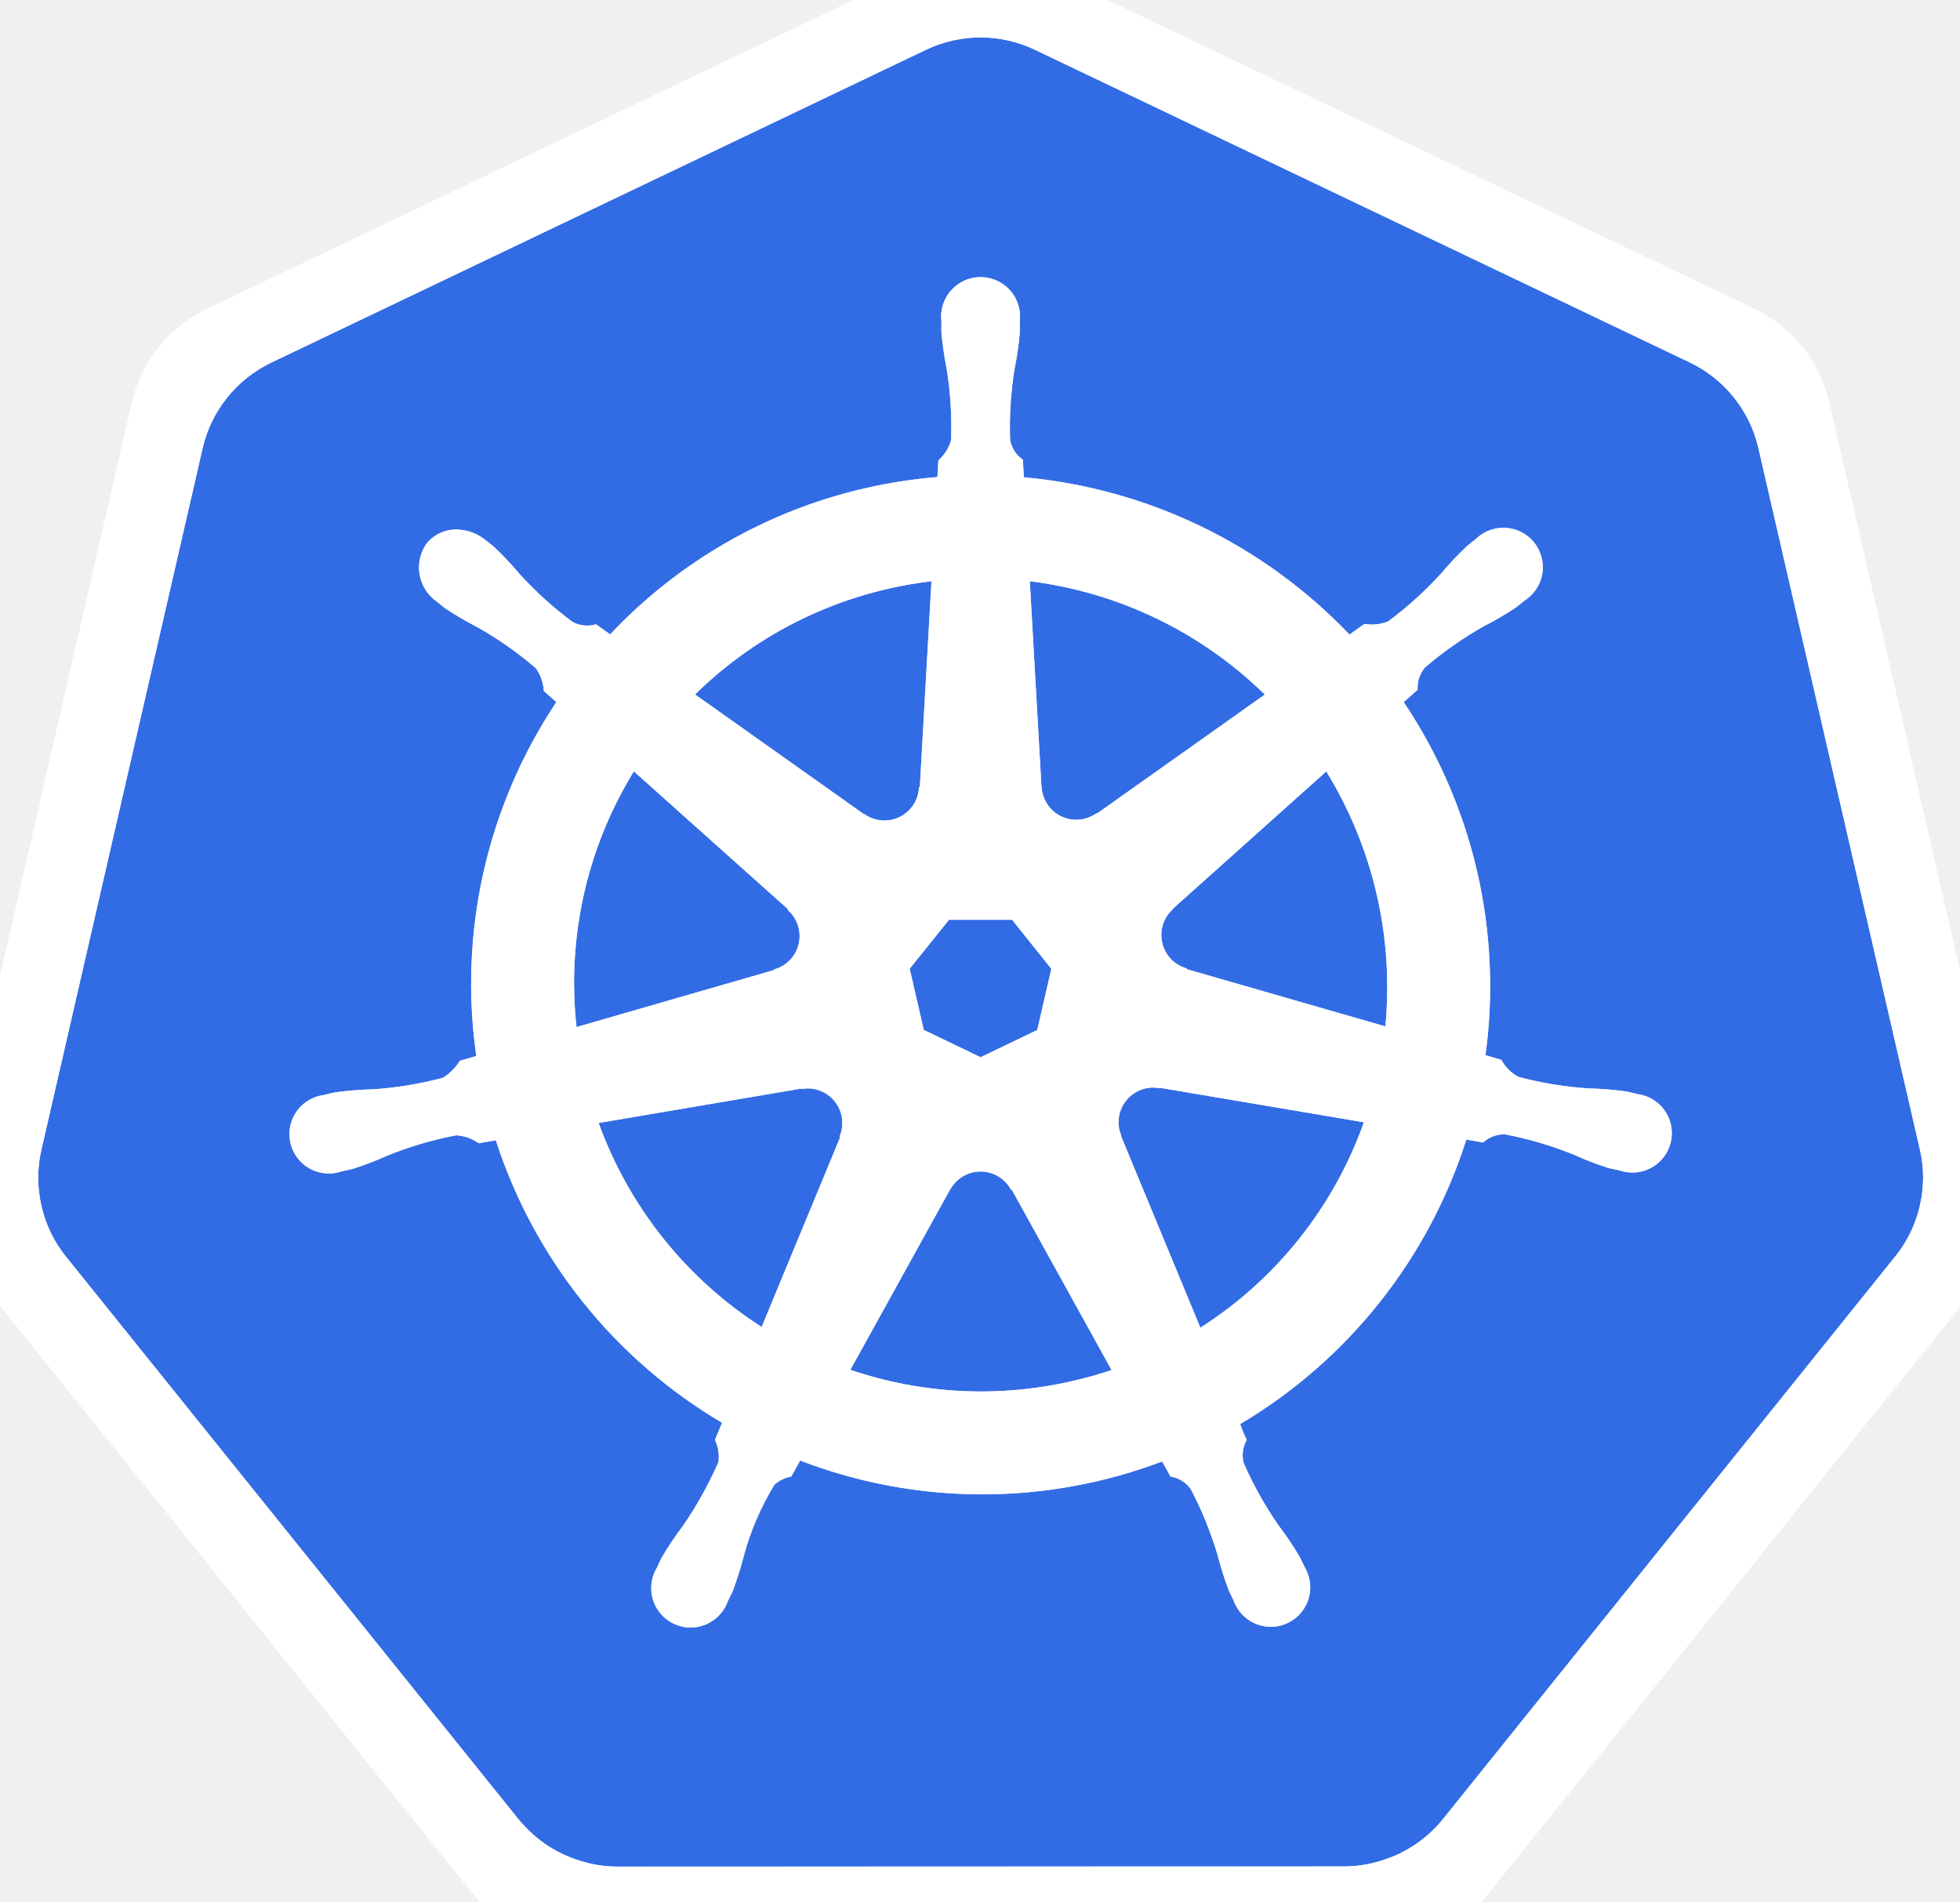
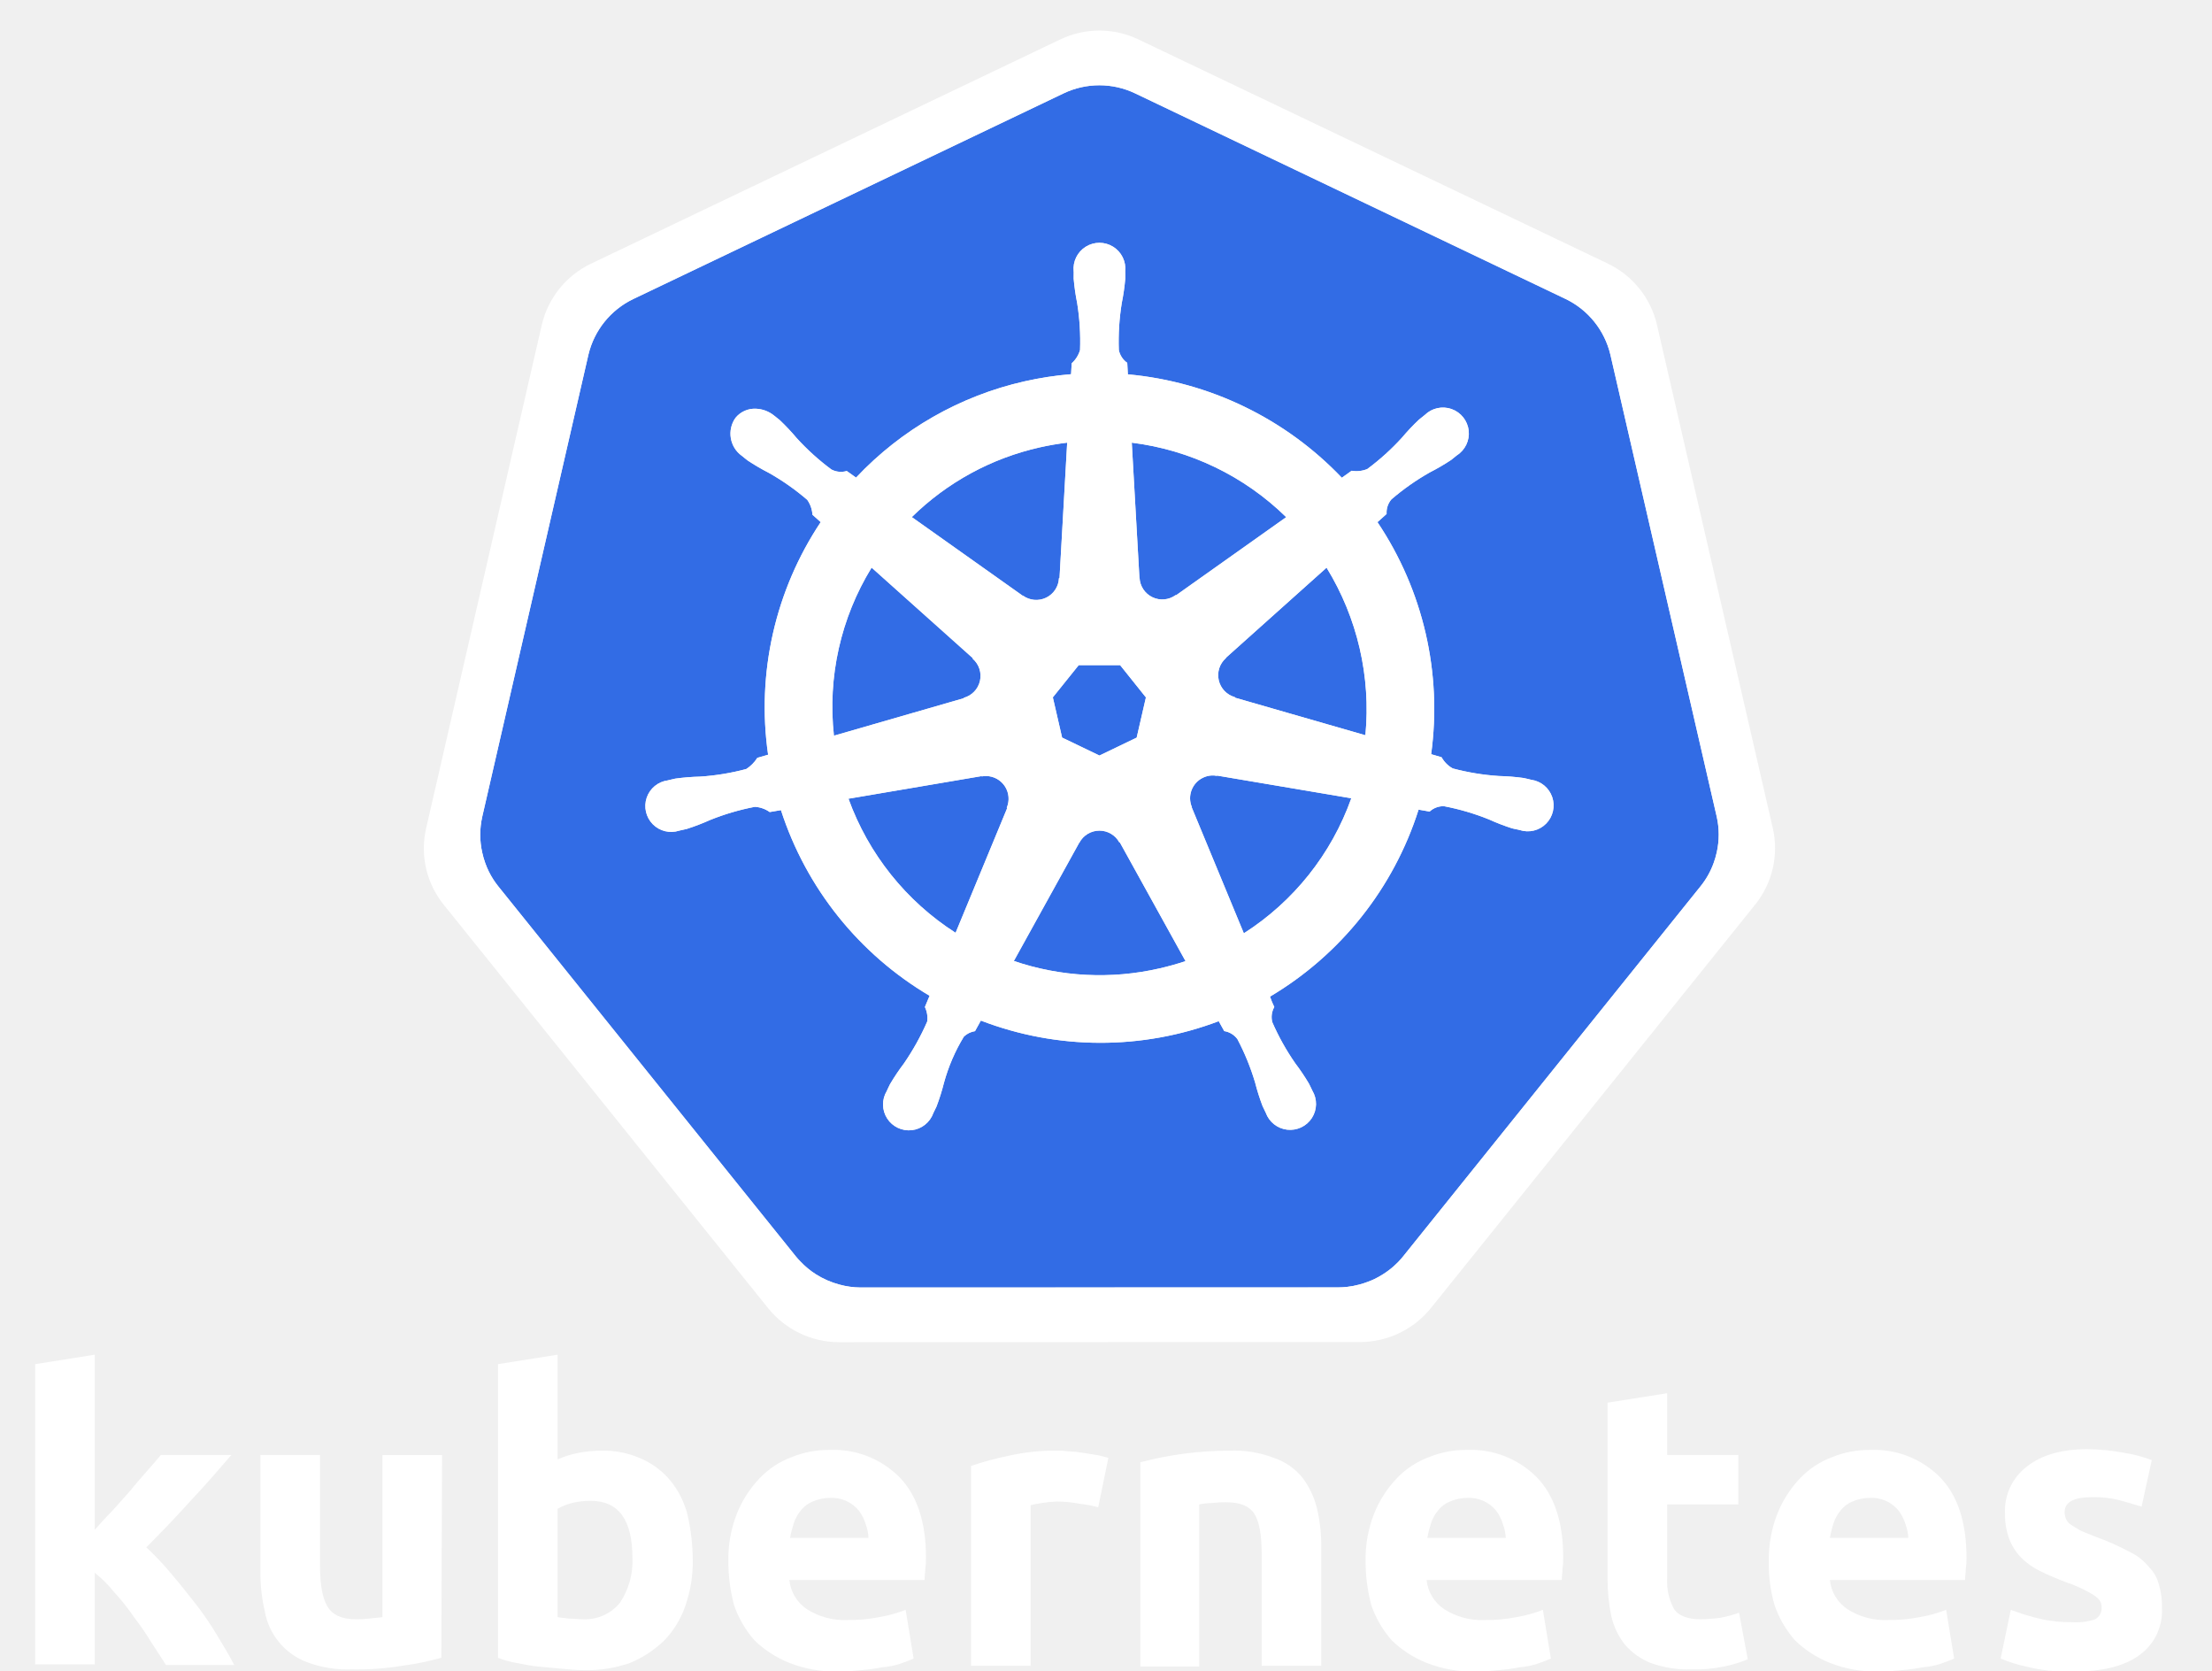
- <svg xmlns="http://www.w3.org/2000/svg" role="img" viewBox="75.94 2.95 210.86 204.61">
+ <svg xmlns="http://www.w3.org/2000/svg" role="img" viewBox="0.03 0.03 362.18 273.43">
  <defs>
-     <style>.cls-1{fill:#fff}.cls-2{fill:#326ce5}</style>
+     <style>.cls-1{fill:#fff;}.cls-2{fill:#326ce5;}</style>
  </defs>
  <g id="its-pronounced">
    <g id="kyoob-cuttle">
-       <path id="kkkkkkk" d="M16.811 243.557c.952-1.07 1.904-2.141 2.974-3.212q1.493-1.66 2.975-3.33c.951-1.191 1.903-2.262 2.737-3.214s1.665-1.903 2.26-2.617h11.54c-2.26 2.617-4.522 5.235-6.781 7.614q-3.213 3.57-7.138 7.495a48.054 48.054 0 0 1 4.045 4.284c1.427 1.665 2.736 3.33 4.045 4.995a50.81 50.81 0 0 1 3.568 5.236c1.07 1.784 2.024 3.33 2.737 4.759H28.59c-.715-1.19-1.547-2.38-2.38-3.69a43.318 43.318 0 0 0-2.856-4.162 34.21 34.21 0 0 0-3.211-4.045 20.442 20.442 0 0 0-3.213-3.213v14.99H7.175v-49.134l9.755-1.547v28.79" class="cls-1" />
-       <path id="uuuuuuu" d="M73.679 264.377a46.297 46.297 0 0 1-6.424 1.309 45.987 45.987 0 0 1-8.21.594 19.17 19.17 0 0 1-7.375-1.19 10.928 10.928 0 0 1-6.9-8.327 27.977 27.977 0 0 1-.715-6.425v-19.154h9.757v17.965c0 3.093.357 5.354 1.19 6.782s2.378 2.14 4.639 2.14a15.17 15.17 0 0 0 2.26-.118c.833-.12 1.429-.12 2.142-.238v-26.53h9.755l-.119 33.192" class="cls-1" />
-       <path id="bbbbbbb" d="M104.97 248.078c0-6.305-2.262-9.398-6.902-9.398a12.705 12.705 0 0 0-2.974.356 8.99 8.99 0 0 0-2.379.952v17.727c.475.119 1.07.119 1.784.238.714 0 1.546.12 2.38.12a7.366 7.366 0 0 0 6.068-2.738 12.2 12.2 0 0 0 2.022-7.257m9.874.238a21.543 21.543 0 0 1-1.19 7.496 15.313 15.313 0 0 1-3.45 5.71 18.297 18.297 0 0 1-5.591 3.688 21.774 21.774 0 0 1-7.615 1.19c-1.189 0-2.379-.12-3.688-.238s-2.497-.238-3.806-.358c-1.19-.118-2.38-.356-3.57-.595a15.037 15.037 0 0 1-2.974-.832V216.31l9.756-1.546v17.132a16.617 16.617 0 0 1 3.45-1.07 19.69 19.69 0 0 1 3.807-.357 15.074 15.074 0 0 1 6.424 1.308 12.884 12.884 0 0 1 4.76 3.57 14.348 14.348 0 0 1 2.855 5.71 33.785 33.785 0 0 1 .832 7.257" class="cls-1" />
-       <path id="eeeeeee0" d="M120.674 248.673a20.303 20.303 0 0 1 1.427-7.97 18.206 18.206 0 0 1 3.689-5.712 13.866 13.866 0 0 1 5.233-3.45 15.9 15.9 0 0 1 6.187-1.19 15.227 15.227 0 0 1 11.54 4.52c2.855 2.975 4.282 7.379 4.282 13.088a10.887 10.887 0 0 1-.118 1.904c0 .595-.119 1.189-.119 1.784h-22.13a6.522 6.522 0 0 0 2.856 4.759 11.32 11.32 0 0 0 6.662 1.784 25.213 25.213 0 0 0 5.235-.475 21.341 21.341 0 0 0 4.283-1.19l1.308 7.97c-.476.239-1.19.477-2.14.833a11.994 11.994 0 0 1-2.976.596 26.855 26.855 0 0 1-3.45.475c-1.19.12-2.497.238-3.688.238a20.92 20.92 0 0 1-8.09-1.427 17.517 17.517 0 0 1-5.71-3.688 17.172 17.172 0 0 1-3.33-5.71 27.944 27.944 0 0 1-.954-7.14m22.962-3.806a7.692 7.692 0 0 0-.476-2.38 7.232 7.232 0 0 0-1.07-2.141 5.684 5.684 0 0 0-4.76-2.142 7.188 7.188 0 0 0-2.855.595 4.732 4.732 0 0 0-1.903 1.428 6.24 6.24 0 0 0-1.19 2.142 17.397 17.397 0 0 0-.595 2.38h12.85" class="cls-1" />
-       <path id="rrrrrrr" d="M181.23 239.75a17.876 17.876 0 0 0-3.094-.595 19.69 19.69 0 0 0-3.807-.357 20.974 20.974 0 0 0-2.26.238 18.687 18.687 0 0 0-1.904.357v26.293h-9.756v-32.717a50.606 50.606 0 0 1 6.186-1.666 33.468 33.468 0 0 1 7.971-.832 11.58 11.58 0 0 1 1.904.118 16.256 16.256 0 0 1 2.26.238c.715.12 1.428.238 2.261.357.713.12 1.428.358 1.903.476l-1.665 8.09" class="cls-1" />
-       <path id="nnnnnnn" d="M188.13 232.374a57.524 57.524 0 0 1 14.633-1.903 18.147 18.147 0 0 1 7.257 1.189 10.191 10.191 0 0 1 4.64 3.212 13.897 13.897 0 0 1 2.38 4.997 26.54 26.54 0 0 1 .713 6.424v19.393h-9.756v-18.201c0-3.094-.356-5.354-1.19-6.663s-2.379-1.904-4.64-1.904a15.17 15.17 0 0 0-2.26.12 11.787 11.787 0 0 0-2.14.237v26.53h-9.638v-33.43" class="cls-1" />
-       <path id="eeeeeee1" d="M225.01 248.673a20.301 20.301 0 0 1 1.427-7.97 18.206 18.206 0 0 1 3.69-5.712 13.866 13.866 0 0 1 5.234-3.45 15.9 15.9 0 0 1 6.187-1.19 15.227 15.227 0 0 1 11.54 4.52c2.854 2.975 4.282 7.379 4.282 13.088a10.885 10.885 0 0 1-.119 1.904c0 .595-.12 1.189-.12 1.784h-22.127a6.522 6.522 0 0 0 2.856 4.759 11.32 11.32 0 0 0 6.66 1.784 25.213 25.213 0 0 0 5.237-.475 21.34 21.34 0 0 0 4.282-1.19l1.309 7.97c-.476.239-1.19.477-2.142.833a11.992 11.992 0 0 1-2.974.596 26.86 26.86 0 0 1-3.45.475c-1.19.12-2.499.238-3.688.238a20.92 20.92 0 0 1-8.09-1.427 17.516 17.516 0 0 1-5.71-3.688 17.172 17.172 0 0 1-3.332-5.71 27.938 27.938 0 0 1-.952-7.14m22.961-3.806a7.693 7.693 0 0 0-.475-2.38 7.233 7.233 0 0 0-1.071-2.141 5.684 5.684 0 0 0-4.76-2.142 7.188 7.188 0 0 0-2.855.595 4.732 4.732 0 0 0-1.903 1.428 6.24 6.24 0 0 0-1.19 2.142 17.388 17.388 0 0 0-.594 2.38h12.848" class="cls-1" />
-       <path id="ttttttt" d="M264.627 222.618l9.756-1.546v10.112h11.66v8.09h-11.66v12.135a9.566 9.566 0 0 0 1.07 4.878c.715 1.19 2.261 1.785 4.403 1.785a29.17 29.17 0 0 0 3.212-.238 19.344 19.344 0 0 0 3.093-.833l1.427 7.614a18.948 18.948 0 0 1-3.926 1.19 22.872 22.872 0 0 1-5.354.475 18.18 18.18 0 0 1-6.66-1.07 11.01 11.01 0 0 1-4.165-2.975 11.804 11.804 0 0 1-2.261-4.758 30.834 30.834 0 0 1-.594-6.068v-28.791" class="cls-1" />
-       <path id="eeeeeee2" d="M291.039 248.673a20.3 20.3 0 0 1 1.428-7.97 18.206 18.206 0 0 1 3.688-5.712 13.866 13.866 0 0 1 5.234-3.45 15.9 15.9 0 0 1 6.187-1.19 15.227 15.227 0 0 1 11.54 4.52c2.856 2.975 4.283 7.379 4.283 13.088a10.886 10.886 0 0 1-.12 1.904c0 .595-.119 1.189-.119 1.784h-22.128a6.522 6.522 0 0 0 2.856 4.759 11.32 11.32 0 0 0 6.661 1.784 25.214 25.214 0 0 0 5.236-.475 21.34 21.34 0 0 0 4.282-1.19l1.31 7.97c-.476.239-1.19.477-2.143.833a11.992 11.992 0 0 1-2.974.596 26.855 26.855 0 0 1-3.45.475c-1.19.12-2.497.238-3.688.238a20.92 20.92 0 0 1-8.09-1.427 17.516 17.516 0 0 1-5.71-3.688 17.172 17.172 0 0 1-3.33-5.71 23.525 23.525 0 0 1-.953-7.14m22.843-3.806a7.692 7.692 0 0 0-.477-2.38 7.232 7.232 0 0 0-1.07-2.141 5.684 5.684 0 0 0-4.759-2.142 7.188 7.188 0 0 0-2.856.595 4.732 4.732 0 0 0-1.904 1.428 6.24 6.24 0 0 0-1.188 2.142 17.393 17.393 0 0 0-.596 2.38h12.85" class="cls-1" />
-       <path id="sssssss" d="M340.65 258.547a9.776 9.776 0 0 0 3.807-.475 2.084 2.084 0 0 0 1.07-2.023c0-.833-.475-1.427-1.427-2.022a22.567 22.567 0 0 0-4.403-2.023c-1.546-.595-2.974-1.19-4.162-1.785a11.893 11.893 0 0 1-3.095-2.141 9.304 9.304 0 0 1-2.022-3.094 11.526 11.526 0 0 1-.714-4.282 9.052 9.052 0 0 1 3.569-7.614c2.38-1.904 5.711-2.856 9.875-2.856a33.841 33.841 0 0 1 6.068.595 21.996 21.996 0 0 1 4.52 1.19l-1.665 7.615c-1.19-.358-2.38-.715-3.69-1.071a16.645 16.645 0 0 0-4.4-.477c-3.094 0-4.522.833-4.522 2.498a3.474 3.474 0 0 0 .238 1.072 1.998 1.998 0 0 0 .833.952c.357.238.952.594 1.547.95.714.358 1.546.596 2.617 1.072a39.243 39.243 0 0 1 5.354 2.379 8.882 8.882 0 0 1 3.213 2.499 6.214 6.214 0 0 1 1.665 2.974 12.346 12.346 0 0 1 .476 3.807 8.868 8.868 0 0 1-3.808 7.734c-2.498 1.784-6.067 2.616-10.826 2.616a27.502 27.502 0 0 1-7.613-.832 21.718 21.718 0 0 1-4.164-1.31l1.665-7.97a36.361 36.361 0 0 0 5.116 1.546 21.894 21.894 0 0 0 4.877.476" class="cls-1" />
+       <path id="kkkkkkk" class="cls-1" d="M15.423,250.567c.952-1.07,1.904-2.141,2.974-3.212q1.493-1.66,2.975-3.33c.951-1.191,1.903-2.262,2.737-3.214s1.665-1.903,2.26-2.617h11.54c-2.26,2.617-4.522,5.235-6.781,7.614q-3.213,3.57-7.138,7.495a48.054,48.054,0,0,1,4.045,4.284c1.427,1.665,2.736,3.33,4.045,4.995a50.811,50.811,0,0,1,3.568,5.236c1.07,1.784,2.024,3.33,2.737,4.759H27.202c-.715-1.19-1.547-2.38-2.38-3.69a43.317,43.317,0,0,0-2.856-4.162,34.21,34.21,0,0,0-3.211-4.045,20.442,20.442,0,0,0-3.213-3.213v14.99H5.787v-49.134l9.755-1.547v28.79" />
+       <path id="uuuuuuu" class="cls-1" d="M72.291,271.387a46.294,46.294,0,0,1-6.424,1.309,45.986,45.986,0,0,1-8.21.594,19.17,19.17,0,0,1-7.375-1.19,10.928,10.928,0,0,1-6.9-8.327,27.976,27.976,0,0,1-.715-6.425v-19.154h9.757v17.965c0,3.093.357,5.354,1.19,6.782s2.378,2.14,4.639,2.14a15.169,15.169,0,0,0,2.26-.118c.833-.12,1.429-.12,2.142-.238v-26.53H72.41l-.119,33.192" />
+       <path id="bbbbbbb" class="cls-1" d="M103.582,255.088c0-6.305-2.262-9.398-6.902-9.398a12.705,12.705,0,0,0-2.974.356,8.99,8.99,0,0,0-2.379.952v17.727c.475.119,1.07.119,1.784.238.714,0,1.546.12,2.38.12a7.366,7.366,0,0,0,6.068-2.738,12.2,12.2,0,0,0,2.022-7.257m9.874.238a21.543,21.543,0,0,1-1.19,7.496,15.313,15.313,0,0,1-3.45,5.71,18.297,18.297,0,0,1-5.591,3.688,21.773,21.773,0,0,1-7.615,1.19c-1.189,0-2.379-.12-3.688-.238s-2.497-.238-3.806-.358c-1.19-.118-2.38-.356-3.57-.595a15.036,15.036,0,0,1-2.974-.832v-48.067l9.756-1.546v17.132a16.616,16.616,0,0,1,3.45-1.07,19.69,19.69,0,0,1,3.807-.357,15.074,15.074,0,0,1,6.424,1.308,12.884,12.884,0,0,1,4.76,3.57,14.348,14.348,0,0,1,2.855,5.71,33.785,33.785,0,0,1,.832,7.257" />
+       <path id="eeeeeee0" class="cls-1" d="M119.286,255.683a20.303,20.303,0,0,1,1.427-7.97,18.206,18.206,0,0,1,3.689-5.712,13.866,13.866,0,0,1,5.233-3.45,15.9,15.9,0,0,1,6.187-1.19,15.227,15.227,0,0,1,11.54,4.52c2.855,2.975,4.282,7.379,4.282,13.088a10.887,10.887,0,0,1-.118,1.904c0,.595-.119,1.189-.119,1.784h-22.13a6.522,6.522,0,0,0,2.856,4.759,11.32,11.32,0,0,0,6.662,1.784,25.212,25.212,0,0,0,5.235-.475,21.341,21.341,0,0,0,4.283-1.19l1.308,7.97c-.476.239-1.19.477-2.14.833a11.994,11.994,0,0,1-2.976.596,26.855,26.855,0,0,1-3.45.475c-1.19.12-2.497.238-3.688.238a20.919,20.919,0,0,1-8.09-1.427,17.517,17.517,0,0,1-5.71-3.688,17.172,17.172,0,0,1-3.33-5.71,27.944,27.944,0,0,1-.954-7.14m22.962-3.806a7.692,7.692,0,0,0-.476-2.38,7.232,7.232,0,0,0-1.07-2.141,5.684,5.684,0,0,0-4.76-2.142,7.188,7.188,0,0,0-2.855.595,4.732,4.732,0,0,0-1.903,1.428,6.24,6.24,0,0,0-1.19,2.142,17.399,17.399,0,0,0-.595,2.38h12.85" />
+       <path id="rrrrrrr" class="cls-1" d="M179.842,246.76a17.876,17.876,0,0,0-3.094-.595,19.691,19.691,0,0,0-3.807-.357,20.975,20.975,0,0,0-2.26.238,18.683,18.683,0,0,0-1.904.357v26.293h-9.756v-32.717a50.604,50.604,0,0,1,6.186-1.666,33.468,33.468,0,0,1,7.971-.832,11.58,11.58,0,0,1,1.904.118,16.256,16.256,0,0,1,2.26.238c.715.12,1.428.238,2.261.357.713.12,1.428.358,1.903.476l-1.665,8.09" />
+       <path id="nnnnnnn" class="cls-1" d="M186.742,239.384a57.524,57.524,0,0,1,14.633-1.903,18.147,18.147,0,0,1,7.257,1.189,10.191,10.191,0,0,1,4.64,3.212,13.897,13.897,0,0,1,2.38,4.997,26.539,26.539,0,0,1,.713,6.424v19.393h-9.756v-18.201c0-3.094-.356-5.354-1.19-6.663s-2.379-1.904-4.64-1.904a15.169,15.169,0,0,0-2.26.12,11.787,11.787,0,0,0-2.14.237v26.53h-9.638v-33.43" />
+       <path id="eeeeeee1" class="cls-1" d="M223.622,255.683a20.301,20.301,0,0,1,1.427-7.97,18.206,18.206,0,0,1,3.69-5.712,13.866,13.866,0,0,1,5.234-3.45,15.9,15.9,0,0,1,6.187-1.19,15.227,15.227,0,0,1,11.54,4.52c2.854,2.975,4.282,7.379,4.282,13.088a10.885,10.885,0,0,1-.119,1.904c0,.595-.12,1.189-.12,1.784H233.616a6.522,6.522,0,0,0,2.856,4.759,11.32,11.32,0,0,0,6.66,1.784,25.213,25.213,0,0,0,5.237-.475,21.34,21.34,0,0,0,4.282-1.19l1.309,7.97c-.476.239-1.19.477-2.142.833a11.992,11.992,0,0,1-2.974.596,26.86,26.86,0,0,1-3.45.475c-1.19.12-2.499.238-3.688.238a20.919,20.919,0,0,1-8.09-1.427,17.516,17.516,0,0,1-5.71-3.688,17.172,17.172,0,0,1-3.332-5.71,27.938,27.938,0,0,1-.952-7.14m22.961-3.806a7.693,7.693,0,0,0-.475-2.38,7.233,7.233,0,0,0-1.071-2.141,5.684,5.684,0,0,0-4.76-2.142,7.188,7.188,0,0,0-2.855.595,4.732,4.732,0,0,0-1.903,1.428,6.24,6.24,0,0,0-1.19,2.142,17.388,17.388,0,0,0-.594,2.38h12.848" />
+       <path id="ttttttt" class="cls-1" d="M263.239,229.628l9.756-1.546v10.112h11.66v8.09h-11.66v12.135a9.566,9.566,0,0,0,1.07,4.878c.715,1.19,2.261,1.785,4.403,1.785a29.167,29.167,0,0,0,3.212-.238,19.344,19.344,0,0,0,3.093-.833l1.427,7.614a18.947,18.947,0,0,1-3.926,1.19,22.872,22.872,0,0,1-5.354.475,18.18,18.18,0,0,1-6.66-1.07,11.01,11.01,0,0,1-4.165-2.975,11.804,11.804,0,0,1-2.261-4.758,30.834,30.834,0,0,1-.594-6.068v-28.791" />
+       <path id="eeeeeee2" class="cls-1" d="M289.651,255.683a20.3,20.3,0,0,1,1.428-7.97,18.206,18.206,0,0,1,3.688-5.712,13.866,13.866,0,0,1,5.234-3.45,15.9,15.9,0,0,1,6.187-1.19,15.227,15.227,0,0,1,11.54,4.52c2.856,2.975,4.283,7.379,4.283,13.088a10.884,10.884,0,0,1-.12,1.904c0,.595-.119,1.189-.119,1.784H299.644a6.522,6.522,0,0,0,2.856,4.759,11.32,11.32,0,0,0,6.661,1.784,25.213,25.213,0,0,0,5.236-.475,21.34,21.34,0,0,0,4.282-1.19l1.31,7.97c-.476.239-1.19.477-2.143.833a11.992,11.992,0,0,1-2.974.596,26.855,26.855,0,0,1-3.45.475c-1.19.12-2.497.238-3.688.238a20.919,20.919,0,0,1-8.09-1.427,17.516,17.516,0,0,1-5.71-3.688,17.172,17.172,0,0,1-3.33-5.71,23.525,23.525,0,0,1-.953-7.14m22.843-3.806a7.692,7.692,0,0,0-.477-2.38,7.232,7.232,0,0,0-1.07-2.141,5.684,5.684,0,0,0-4.759-2.142,7.188,7.188,0,0,0-2.856.595,4.732,4.732,0,0,0-1.904,1.428,6.24,6.24,0,0,0-1.188,2.142,17.391,17.391,0,0,0-.596,2.38h12.85" />
+       <path id="sssssss" class="cls-1" d="M339.262,265.557a9.776,9.776,0,0,0,3.807-.475,2.084,2.084,0,0,0,1.07-2.023c0-.833-.475-1.427-1.427-2.022a22.568,22.568,0,0,0-4.403-2.023c-1.546-.595-2.974-1.19-4.162-1.785a11.893,11.893,0,0,1-3.095-2.141,9.304,9.304,0,0,1-2.022-3.094,11.526,11.526,0,0,1-.714-4.282,9.052,9.052,0,0,1,3.569-7.614c2.38-1.904,5.711-2.856,9.875-2.856a33.842,33.842,0,0,1,6.068.595,21.997,21.997,0,0,1,4.52,1.19l-1.665,7.615c-1.19-.358-2.38-.715-3.69-1.071a16.645,16.645,0,0,0-4.4-.477c-3.094,0-4.522.833-4.522,2.498a3.474,3.474,0,0,0,.238,1.072,1.998,1.998,0,0,0,.833.952c.357.238.952.594,1.547.95.714.358,1.546.596,2.617,1.072a39.243,39.243,0,0,1,5.354,2.379,8.882,8.882,0,0,1,3.213,2.499,6.214,6.214,0,0,1,1.665,2.974,12.346,12.346,0,0,1,.476,3.807,8.868,8.868,0,0,1-3.808,7.734c-2.498,1.784-6.067,2.616-10.826,2.616a27.502,27.502,0,0,1-7.613-.832,21.717,21.717,0,0,1-4.164-1.31l1.665-7.97a36.359,36.359,0,0,0,5.116,1.546,21.894,21.894,0,0,0,4.877.476" />
    </g>
  </g>
-   <path d="M76.493 126.963h10.619v8.432h-10.62z" class="cls-1" />
-   <path d="M200.658 120.018a3.59 3.59 0 0 0-.855-.065 3.685 3.685 0 0 0-1.425.37 3.725 3.725 0 0 0-1.803 4.825l-.026.037 8.528 20.603a43.53 43.53 0 0 0 17.595-22.102l-21.976-3.714zm-34.194 2.92a3.72 3.72 0 0 0-3.568-2.894 3.656 3.656 0 0 0-.733.065l-.037-.045-21.785 3.698a43.695 43.695 0 0 0 17.54 21.946l8.442-20.4-.066-.08a3.683 3.683 0 0 0 .207-2.29zm18.245 8a3.718 3.718 0 0 0-6.557.008h-.018l-10.713 19.372a43.637 43.637 0 0 0 23.815 1.225q2.197-.5 4.292-1.2l-10.738-19.406zm33.914-45L202.14 100.69l.009.047a3.725 3.725 0 0 0 1.46 6.395l.02.089 21.35 6.15a44.278 44.278 0 0 0-6.356-27.432zM188 87.59a3.725 3.725 0 0 0 5.913 2.84l.065.028 18.036-12.79a43.85 43.85 0 0 0-25.287-12.19l1.253 22.106zm-19.1 2.922a3.72 3.72 0 0 0 5.904-2.85l.092-.044 1.253-22.14a44.68 44.68 0 0 0-4.501.776 43.467 43.467 0 0 0-20.937 11.409l18.154 12.869zm-9.678 16.728a3.72 3.72 0 0 0 1.462-6.396l.018-.087-16.574-14.825a43.454 43.454 0 0 0-6.168 27.51l21.245-6.13zm16.098 6.512l6.114 2.94 6.096-2.933 1.514-6.582-4.219-5.276h-6.79l-4.231 5.268z" class="cls-2" />
-   <path d="M282.508 126.719l-17.422-75.675a13.602 13.602 0 0 0-7.293-9.073L187.272 8.3a13.589 13.589 0 0 0-11.705 0L105.06 41.989a13.598 13.598 0 0 0-7.295 9.072l-17.394 75.673a13.315 13.315 0 0 0-.004 5.81 13.506 13.506 0 0 0 .491 1.718 13.101 13.101 0 0 0 1.343 2.726c.239.365.491.72.765 1.064l48.804 60.678c.213.264.448.505.681.75a13.424 13.424 0 0 0 2.574 2.133 13.924 13.924 0 0 0 3.857 1.677 13.298 13.298 0 0 0 3.43.473h.759l77.504-.018a12.998 12.998 0 0 0 1.41-.083 13.47 13.47 0 0 0 1.989-.378 13.871 13.871 0 0 0 1.381-.442c.353-.135.705-.27 1.045-.433a13.942 13.942 0 0 0 1.479-.822 13.304 13.304 0 0 0 3.237-2.865l1.488-1.85 47.299-58.84a13.185 13.185 0 0 0 2.108-3.785 13.674 13.674 0 0 0 .5-1.724 13.282 13.282 0 0 0-.004-5.81zm-73.147 29.432a14.516 14.516 0 0 0 .703 1.703 3.314 3.314 0 0 0-.327 2.49 39.372 39.372 0 0 0 3.742 6.7 35.062 35.062 0 0 1 2.263 3.364c.17.315.392.803.553 1.136a4.24 4.24 0 1 1-7.63 3.607c-.161-.33-.385-.77-.522-1.082a35.275 35.275 0 0 1-1.225-3.868 39.305 39.305 0 0 0-2.896-7.097 3.335 3.335 0 0 0-2.154-1.307c-.135-.233-.635-1.15-.903-1.623a54.617 54.617 0 0 1-38.948-.1l-.955 1.73a3.429 3.429 0 0 0-1.819.887 29.518 29.518 0 0 0-3.268 7.582 34.897 34.897 0 0 1-1.218 3.868c-.135.31-.361.744-.522 1.073v.009l-.007.008a4.238 4.238 0 1 1-7.619-3.616c.159-.335.372-.82.54-1.135a35.175 35.175 0 0 1 2.262-3.373 41.228 41.228 0 0 0 3.82-6.866 4.188 4.188 0 0 0-.376-2.387l.768-1.84a54.922 54.922 0 0 1-24.338-30.387l-1.839.313a4.68 4.68 0 0 0-2.428-.855 39.525 39.525 0 0 0-7.356 2.165 35.587 35.587 0 0 1-3.787 1.45c-.305.084-.745.168-1.093.244-.028.01-.052.022-.08.029a.602.602 0 0 1-.065.006 4.236 4.236 0 1 1-1.874-8.224l.061-.015.037-.01c.353-.083.805-.2 1.127-.262a35.268 35.268 0 0 1 4.05-.326 39.39 39.39 0 0 0 7.564-1.242 5.835 5.835 0 0 0 1.814-1.83l1.767-.516a54.613 54.613 0 0 1 8.613-38.073l-1.353-1.206a4.688 4.688 0 0 0-.848-2.436 39.366 39.366 0 0 0-6.277-4.41 35.251 35.251 0 0 1-3.499-2.046c-.256-.191-.596-.478-.874-.704l-.063-.044a4.473 4.473 0 0 1-1.038-6.222 4.066 4.066 0 0 1 3.363-1.488 5.03 5.03 0 0 1 2.942 1.11c.287.225.68.526.935.745a35.255 35.255 0 0 1 2.78 2.95 39.383 39.383 0 0 0 5.69 5.142 3.333 3.333 0 0 0 2.507.243q.754.55 1.522 1.082a54.289 54.289 0 0 1 27.577-15.754 55.052 55.052 0 0 1 7.63-1.173l.1-1.784a4.601 4.601 0 0 0 1.37-2.184 39.476 39.476 0 0 0-.47-7.654 35.466 35.466 0 0 1-.576-4.014c-.011-.307.006-.731.01-1.081 0-.04-.01-.08-.01-.118a4.242 4.242 0 1 1 8.441-.004c0 .37.022.86.009 1.2a35.109 35.109 0 0 1-.579 4.013 39.533 39.533 0 0 0-.478 7.656 3.344 3.344 0 0 0 1.379 2.11c.015.305.065 1.323.102 1.884A55.309 55.309 0 0 1 221.12 71.22l1.606-1.147a4.69 4.69 0 0 0 2.56-.278 39.53 39.53 0 0 0 5.69-5.148 35 35 0 0 1 2.787-2.95c.259-.222.65-.52.936-.746a4.242 4.242 0 1 1 5.258 6.598c-.283.229-.657.548-.929.75a35.096 35.096 0 0 1-3.507 2.046 39.496 39.496 0 0 0-6.277 4.41 3.337 3.337 0 0 0-.792 2.39c-.235.216-1.06.947-1.497 1.343a54.837 54.837 0 0 1 8.792 37.983l1.704.496a4.745 4.745 0 0 0 1.82 1.83 39.464 39.464 0 0 0 7.568 1.246 35.64 35.64 0 0 1 4.046.324c.355.065.868.207 1.23.29a4.236 4.236 0 1 1-1.878 8.223l-.061-.008c-.028-.007-.054-.022-.083-.03-.348-.075-.785-.151-1.09-.231a35.139 35.139 0 0 1-3.785-1.462 39.477 39.477 0 0 0-7.363-2.165 3.337 3.337 0 0 0-2.362.877q-.9-.171-1.804-.316a54.92 54.92 0 0 1-24.328 30.605z" class="cls-2" />
-   <path d="M291.707 128.66L272.7 46.099a14.838 14.838 0 0 0-7.958-9.9L187.807-.531a14.825 14.825 0 0 0-12.771 0L98.108 36.22a14.838 14.838 0 0 0-7.961 9.895L71.173 128.68a14.668 14.668 0 0 0 1.995 11.185c.261.4.538.788.838 1.162l53.246 66.205a14.98 14.98 0 0 0 11.499 5.487l85.387-.02a14.986 14.986 0 0 0 11.5-5.48l53.227-66.211a14.72 14.72 0 0 0 2.842-12.347zm-9.197 3.866a13.675 13.675 0 0 1-.498 1.723 13.184 13.184 0 0 1-2.11 3.785l-47.299 58.838-1.486 1.852a13.305 13.305 0 0 1-3.24 2.865 13.943 13.943 0 0 1-1.474.822q-.513.237-1.045.43a13.864 13.864 0 0 1-1.383.445 13.473 13.473 0 0 1-1.989.379 12.988 12.988 0 0 1-1.41.082l-77.504.018h-.76a13.298 13.298 0 0 1-3.429-.472 13.924 13.924 0 0 1-3.855-1.678 13.423 13.423 0 0 1-2.576-2.132c-.233-.246-.468-.487-.68-.75l-48.805-60.68q-.408-.513-.765-1.065a13.102 13.102 0 0 1-1.343-2.726 13.506 13.506 0 0 1-.491-1.72 13.315 13.315 0 0 1 .004-5.808l17.394-75.675a13.598 13.598 0 0 1 7.295-9.07l70.508-33.686a13.59 13.59 0 0 1 11.705 0l70.519 33.67a13.602 13.602 0 0 1 7.293 9.073l17.422 75.675a13.282 13.282 0 0 1 .002 5.807z" class="cls-1" />
-   <path d="M252.114 120.658c-.36-.083-.874-.225-1.227-.29a35.633 35.633 0 0 0-4.046-.326 39.464 39.464 0 0 1-7.57-1.242 4.745 4.745 0 0 1-1.82-1.832l-1.704-.496a54.837 54.837 0 0 0-8.79-37.983c.436-.396 1.262-1.127 1.495-1.342a3.338 3.338 0 0 1 .792-2.39 39.495 39.495 0 0 1 6.277-4.41 35.097 35.097 0 0 0 3.507-2.046c.272-.202.644-.522.929-.75a4.242 4.242 0 1 0-5.256-6.6c-.288.227-.68.525-.936.747a35.007 35.007 0 0 0-2.789 2.95 39.533 39.533 0 0 1-5.69 5.148 4.69 4.69 0 0 1-2.56.278l-1.606 1.147a55.309 55.309 0 0 0-35.032-16.927c-.039-.561-.087-1.577-.102-1.884a3.344 3.344 0 0 1-1.377-2.11 39.533 39.533 0 0 1 .478-7.656 35.112 35.112 0 0 0 .575-4.012c.013-.34-.007-.834-.007-1.201a4.242 4.242 0 1 0-8.441.004c0 .04.009.078.01.118-.004.35-.021.774-.01 1.08a35.474 35.474 0 0 0 .576 4.015 39.476 39.476 0 0 1 .47 7.654 4.601 4.601 0 0 1-1.37 2.182l-.1 1.786a55.055 55.055 0 0 0-7.63 1.173 54.289 54.289 0 0 0-27.574 15.754q-.77-.531-1.526-1.082a3.333 3.333 0 0 1-2.506-.243 39.383 39.383 0 0 1-5.69-5.141 35.255 35.255 0 0 0-2.777-2.95c-.257-.22-.65-.52-.938-.75a5.03 5.03 0 0 0-2.942-1.11 4.066 4.066 0 0 0-3.363 1.49 4.473 4.473 0 0 0 1.038 6.222l.065.046c.276.226.616.515.872.702a35.257 35.257 0 0 0 3.499 2.048 39.367 39.367 0 0 1 6.276 4.412 4.69 4.69 0 0 1 .849 2.434l1.351 1.208a54.613 54.613 0 0 0-8.611 38.073l-1.767.514a5.835 5.835 0 0 1-1.814 1.827 39.39 39.39 0 0 1-7.565 1.247 35.266 35.266 0 0 0-4.049.326c-.324.06-.774.174-1.127.262l-.037.008-.06.018a4.236 4.236 0 1 0 1.875 8.224l.063-.01c.028-.006.052-.02.08-.025.348-.08.786-.163 1.092-.246a35.584 35.584 0 0 0 3.786-1.451 39.527 39.527 0 0 1 7.358-2.165 4.68 4.68 0 0 1 2.426.857l1.84-.315a54.922 54.922 0 0 0 24.34 30.387l-.769 1.84a4.188 4.188 0 0 1 .377 2.387 41.226 41.226 0 0 1-3.82 6.864 35.18 35.18 0 0 0-2.263 3.372c-.168.318-.381.805-.542 1.138a4.238 4.238 0 1 0 7.621 3.616l.007-.008v-.01c.16-.33.387-.763.522-1.072a34.904 34.904 0 0 0 1.218-3.868 29.517 29.517 0 0 1 3.268-7.582 3.43 3.43 0 0 1 1.819-.888l.957-1.73a54.617 54.617 0 0 0 38.946.099c.268.478.768 1.392.9 1.623a3.335 3.335 0 0 1 2.155 1.31 39.306 39.306 0 0 1 2.898 7.096 35.275 35.275 0 0 0 1.225 3.868c.137.312.36.75.522 1.082a4.24 4.24 0 1 0 7.63-3.607c-.161-.333-.383-.82-.55-1.136a35.062 35.062 0 0 0-2.263-3.364 39.374 39.374 0 0 1-3.742-6.7 3.314 3.314 0 0 1 .324-2.49 14.515 14.515 0 0 1-.703-1.703 54.92 54.92 0 0 0 24.328-30.605c.546.087 1.497.253 1.806.316a3.337 3.337 0 0 1 2.36-.877 39.477 39.477 0 0 1 7.36 2.165 35.134 35.134 0 0 0 3.788 1.462c.305.08.74.156 1.09.233.029.008.055.02.083.028l.06.009a4.236 4.236 0 1 0 1.878-8.224zm-40.1-42.987l-18.037 12.787-.063-.03a3.723 3.723 0 0 1-5.913-2.838l-.02-.01-1.253-22.103a43.85 43.85 0 0 1 25.285 12.194zm-33.978 24.228h6.788l4.22 5.276-1.513 6.58-6.096 2.934-6.114-2.94-1.516-6.583zM171.65 66.25a44.679 44.679 0 0 1 4.503-.774l-1.255 22.137-.092.044a3.72 3.72 0 0 1-5.904 2.852l-.035.02-18.154-12.872A43.467 43.467 0 0 1 171.65 66.25zm-27.52 19.68l16.574 14.824-.018.09a3.72 3.72 0 0 1-1.462 6.395l-.017.072-21.245 6.13a43.454 43.454 0 0 1 6.168-27.51zm22.191 39.38l-8.441 20.397a43.696 43.696 0 0 1-17.536-21.948l21.783-3.7.037.049a3.655 3.655 0 0 1 .73-.065 3.72 3.72 0 0 1 3.364 5.185zm24.916 26.23a43.637 43.637 0 0 1-23.815-1.223l10.713-19.372h.018a3.725 3.725 0 0 1 6.557-.006h.08l10.74 19.404q-2.091.698-4.293 1.199zm13.841-5.751l-8.528-20.605.026-.037a3.725 3.725 0 0 1 1.803-4.823 3.685 3.685 0 0 1 1.425-.37 3.59 3.59 0 0 1 .855.063l.037-.046 21.977 3.714a43.53 43.53 0 0 1-17.595 22.105zm19.903-32.42l-21.352-6.15-.02-.09a3.725 3.725 0 0 1-1.46-6.395l-.008-.043 16.482-14.751a44.279 44.279 0 0 1 6.357 27.43z" class="cls-1" />
+   <path class="cls-1" d="M75.105,133.973H85.724v8.432H75.104Z" />
+   <path class="cls-2" d="M199.27,127.028a3.59,3.59,0,0,0-.855-.065,3.685,3.685,0,0,0-1.425.37,3.725,3.725,0,0,0-1.803,4.825l-.026.037,8.528,20.603a43.53,43.53,0,0,0,17.595-22.102l-21.976-3.714Zm-34.194,2.92a3.72,3.72,0,0,0-3.568-2.894,3.656,3.656,0,0,0-.733.065l-.037-.045-21.785,3.698a43.695,43.695,0,0,0,17.54,21.946l8.442-20.4-.066-.08a3.683,3.683,0,0,0,.207-2.29Zm18.245,8a3.718,3.718,0,0,0-6.557.008h-.018l-10.713,19.372a43.637,43.637,0,0,0,23.815,1.225q2.197-.5,4.292-1.2l-10.738-19.406Zm33.914-45-16.483,14.752.009.047a3.725,3.725,0,0,0,1.46,6.395l.02.089,21.35,6.15a44.278,44.278,0,0,0-6.356-27.432Zm-30.623,1.652a3.725,3.725,0,0,0,5.913,2.84l.065.028,18.036-12.79a43.85,43.85,0,0,0-25.287-12.19l1.253,22.106Zm-19.1,2.922a3.72,3.72,0,0,0,5.904-2.85l.092-.044,1.253-22.14a44.678,44.678,0,0,0-4.501.776,43.467,43.467,0,0,0-20.937,11.409l18.154,12.869Zm-9.678,16.728a3.72,3.72,0,0,0,1.462-6.396l.018-.087-16.574-14.825a43.454,43.454,0,0,0-6.168,27.51l21.245-6.13Zm16.098,6.512,6.114,2.94,6.096-2.933,1.514-6.582-4.219-5.276h-6.79l-4.231,5.268Z" />
+   <path class="cls-2" d="M281.12,133.729l-17.422-75.675a13.602,13.602,0,0,0-7.293-9.073l-70.521-33.671a13.589,13.589,0,0,0-11.705,0l-70.507,33.689a13.598,13.598,0,0,0-7.295,9.072l-17.394,75.673a13.315,13.315,0,0,0-.004,5.81,13.507,13.507,0,0,0,.491,1.718,13.101,13.101,0,0,0,1.343,2.726c.239.365.491.72.765,1.064l48.804,60.678c.213.264.448.505.681.75a13.423,13.423,0,0,0,2.574,2.133,13.924,13.924,0,0,0,3.857,1.677,13.298,13.298,0,0,0,3.43.473h.759l77.504-.018a13.001,13.001,0,0,0,1.41-.083,13.47,13.47,0,0,0,1.989-.378,13.87,13.87,0,0,0,1.381-.442c.353-.135.705-.27,1.045-.433a13.941,13.941,0,0,0,1.479-.822,13.304,13.304,0,0,0,3.237-2.865l1.488-1.85,47.299-58.84a13.186,13.186,0,0,0,2.108-3.785,13.672,13.672,0,0,0,.5-1.724,13.282,13.282,0,0,0-.004-5.81Zm-73.147,29.432a14.518,14.518,0,0,0,.703,1.703,3.314,3.314,0,0,0-.327,2.49,39.373,39.373,0,0,0,3.742,6.7,35.065,35.065,0,0,1,2.263,3.364c.17.315.392.803.553,1.136a4.24,4.24,0,1,1-7.63,3.607c-.161-.33-.385-.77-.522-1.082a35.273,35.273,0,0,1-1.225-3.868,39.306,39.306,0,0,0-2.896-7.097,3.335,3.335,0,0,0-2.154-1.307c-.135-.233-.635-1.15-.903-1.623a54.617,54.617,0,0,1-38.948-.1l-.955,1.73a3.429,3.429,0,0,0-1.819.887,29.518,29.518,0,0,0-3.268,7.582,34.898,34.898,0,0,1-1.218,3.868c-.135.31-.361.744-.522,1.073v.009l-.007.008a4.238,4.238,0,1,1-7.619-3.616c.159-.335.372-.82.54-1.135a35.173,35.173,0,0,1,2.262-3.373,41.228,41.228,0,0,0,3.82-6.866,4.188,4.188,0,0,0-.376-2.387l.768-1.84a54.922,54.922,0,0,1-24.338-30.387l-1.839.313a4.68,4.68,0,0,0-2.428-.855,39.525,39.525,0,0,0-7.356,2.165,35.587,35.587,0,0,1-3.787,1.45c-.305.084-.745.168-1.093.244-.028.01-.052.022-.08.029a.602.602,0,0,1-.065.006,4.236,4.236,0,1,1-1.874-8.224l.061-.015.037-.01c.353-.083.805-.2,1.127-.262a35.267,35.267,0,0,1,4.05-.326,39.391,39.391,0,0,0,7.564-1.242,5.835,5.835,0,0,0,1.814-1.83l1.767-.516a54.613,54.613,0,0,1,8.613-38.073l-1.353-1.206a4.688,4.688,0,0,0-.848-2.436,39.366,39.366,0,0,0-6.277-4.41,35.25,35.25,0,0,1-3.499-2.046c-.256-.191-.596-.478-.874-.704l-.063-.044a4.473,4.473,0,0,1-1.038-6.222,4.066,4.066,0,0,1,3.363-1.488,5.03,5.03,0,0,1,2.942,1.11c.287.225.68.526.935.745a35.256,35.256,0,0,1,2.78,2.95,39.383,39.383,0,0,0,5.69,5.142,3.333,3.333,0,0,0,2.507.243q.754.55,1.522,1.082a54.289,54.289,0,0,1,27.577-15.754,55.052,55.052,0,0,1,7.63-1.173l.1-1.784a4.601,4.601,0,0,0,1.37-2.184,39.476,39.476,0,0,0-.47-7.654,35.466,35.466,0,0,1-.576-4.014c-.011-.307.006-.731.01-1.081,0-.04-.01-.08-.01-.118a4.242,4.242,0,1,1,8.441-.004c0,.37.022.86.009,1.2a35.111,35.111,0,0,1-.579,4.013,39.533,39.533,0,0,0-.478,7.656,3.344,3.344,0,0,0,1.379,2.11c.015.305.065,1.323.102,1.884a55.309,55.309,0,0,1,35.032,16.926l1.606-1.147a4.69,4.69,0,0,0,2.56-.278,39.529,39.529,0,0,0,5.69-5.148,34.998,34.998,0,0,1,2.787-2.95c.259-.222.65-.52.936-.746a4.242,4.242,0,1,1,5.258,6.598c-.283.229-.657.548-.929.75a35.097,35.097,0,0,1-3.507,2.046,39.495,39.495,0,0,0-6.277,4.41,3.337,3.337,0,0,0-.792,2.39c-.235.216-1.06.947-1.497,1.343a54.837,54.837,0,0,1,8.792,37.983l1.704.496a4.745,4.745,0,0,0,1.82,1.83,39.464,39.464,0,0,0,7.568,1.246,35.64,35.64,0,0,1,4.046.324c.355.065.868.207,1.23.29a4.236,4.236,0,1,1-1.878,8.223l-.061-.008c-.028-.007-.054-.022-.083-.03-.348-.075-.785-.151-1.09-.231a35.14,35.14,0,0,1-3.785-1.462,39.476,39.476,0,0,0-7.363-2.165,3.337,3.337,0,0,0-2.362.877q-.9-.171-1.804-.316a54.92,54.92,0,0,1-24.328,30.605Z" />
+   <path class="cls-1" d="M290.319,135.67l-19.007-82.561a14.838,14.838,0,0,0-7.958-9.9l-76.935-36.73a14.825,14.825,0,0,0-12.771,0L96.72,43.23a14.838,14.838,0,0,0-7.961,9.895l-18.974,82.565a14.668,14.668,0,0,0,1.995,11.185c.261.4.538.788.838,1.162l53.246,66.205a14.98,14.98,0,0,0,11.499,5.487l85.387-.02a14.986,14.986,0,0,0,11.5-5.48l53.227-66.211a14.72,14.72,0,0,0,2.842-12.347Zm-9.197,3.866a13.675,13.675,0,0,1-.498,1.723,13.184,13.184,0,0,1-2.11,3.785l-47.299,58.838-1.486,1.852a13.305,13.305,0,0,1-3.24,2.865,13.946,13.946,0,0,1-1.474.822q-.513.237-1.045.43a13.865,13.865,0,0,1-1.383.445,13.473,13.473,0,0,1-1.989.379,12.988,12.988,0,0,1-1.41.082l-77.504.018h-.76a13.298,13.298,0,0,1-3.429-.472,13.924,13.924,0,0,1-3.855-1.678,13.424,13.424,0,0,1-2.576-2.132c-.233-.246-.468-.487-.68-.75l-48.805-60.68q-.408-.513-.765-1.065a13.102,13.102,0,0,1-1.343-2.726,13.507,13.507,0,0,1-.491-1.72,13.315,13.315,0,0,1,.004-5.808l17.394-75.675a13.598,13.598,0,0,1,7.295-9.07l70.508-33.686a13.59,13.59,0,0,1,11.705,0l70.519,33.67a13.602,13.602,0,0,1,7.293,9.073l17.422,75.675a13.282,13.282,0,0,1,.002,5.807Z" />
+   <path class="cls-1" d="M250.726,127.668c-.36-.083-.874-.225-1.227-.29a35.633,35.633,0,0,0-4.046-.326,39.464,39.464,0,0,1-7.57-1.242,4.745,4.745,0,0,1-1.82-1.832l-1.704-.496a54.837,54.837,0,0,0-8.79-37.983c.436-.396,1.262-1.127,1.495-1.342a3.338,3.338,0,0,1,.792-2.39,39.495,39.495,0,0,1,6.277-4.41,35.096,35.096,0,0,0,3.507-2.046c.272-.202.644-.522.929-.75a4.242,4.242,0,1,0-5.256-6.6c-.288.227-.68.525-.936.747a35.007,35.007,0,0,0-2.789,2.95,39.533,39.533,0,0,1-5.69,5.148,4.69,4.69,0,0,1-2.56.278l-1.606,1.147a55.309,55.309,0,0,0-35.032-16.927c-.039-.561-.087-1.577-.102-1.884a3.344,3.344,0,0,1-1.377-2.11,39.533,39.533,0,0,1,.478-7.656,35.111,35.111,0,0,0,.575-4.012c.013-.34-.007-.834-.007-1.201a4.242,4.242,0,1,0-8.441.004c0,.04.009.078.01.118-.004.35-.021.774-.01,1.08a35.472,35.472,0,0,0,.576,4.015,39.476,39.476,0,0,1,.47,7.654,4.601,4.601,0,0,1-1.37,2.182l-.1,1.786a55.055,55.055,0,0,0-7.63,1.173,54.289,54.289,0,0,0-27.574,15.754q-.77-.531-1.526-1.082a3.333,3.333,0,0,1-2.506-.243,39.383,39.383,0,0,1-5.69-5.141,35.257,35.257,0,0,0-2.777-2.95c-.257-.22-.65-.52-.938-.75a5.03,5.03,0,0,0-2.942-1.11,4.066,4.066,0,0,0-3.363,1.49,4.473,4.473,0,0,0,1.038,6.222l.065.046c.276.226.616.515.872.702a35.255,35.255,0,0,0,3.499,2.048,39.366,39.366,0,0,1,6.276,4.412,4.69,4.69,0,0,1,.849,2.434l1.351,1.208a54.613,54.613,0,0,0-8.611,38.073l-1.767.514a5.835,5.835,0,0,1-1.814,1.827,39.391,39.391,0,0,1-7.565,1.247,35.266,35.266,0,0,0-4.049.326c-.324.06-.774.174-1.127.262l-.037.008-.06.018a4.236,4.236,0,1,0,1.875,8.224l.063-.01c.028-.006.052-.02.08-.025.348-.08.786-.163,1.092-.246a35.583,35.583,0,0,0,3.786-1.451,39.527,39.527,0,0,1,7.358-2.165,4.68,4.68,0,0,1,2.426.857l1.84-.315a54.922,54.922,0,0,0,24.34,30.387l-.769,1.84a4.188,4.188,0,0,1,.377,2.387,41.227,41.227,0,0,1-3.82,6.864,35.18,35.18,0,0,0-2.263,3.372c-.168.318-.381.805-.542,1.138a4.238,4.238,0,1,0,7.621,3.616l.007-.008v-.01c.16-.33.387-.763.522-1.072a34.903,34.903,0,0,0,1.218-3.868,29.517,29.517,0,0,1,3.268-7.582,3.43,3.43,0,0,1,1.819-.888l.957-1.73a54.617,54.617,0,0,0,38.946.099c.268.478.768,1.392.9,1.623a3.335,3.335,0,0,1,2.155,1.31,39.306,39.306,0,0,1,2.898,7.096,35.273,35.273,0,0,0,1.225,3.868c.137.312.36.75.522,1.082a4.24,4.24,0,1,0,7.63-3.607c-.161-.333-.383-.82-.55-1.136a35.064,35.064,0,0,0-2.263-3.364,39.373,39.373,0,0,1-3.742-6.7,3.314,3.314,0,0,1,.324-2.49,14.514,14.514,0,0,1-.703-1.703,54.92,54.92,0,0,0,24.328-30.605c.546.087,1.497.253,1.806.316a3.337,3.337,0,0,1,2.36-.877,39.478,39.478,0,0,1,7.36,2.165,35.133,35.133,0,0,0,3.788,1.462c.305.08.74.156,1.09.233.029.008.055.02.083.028l.06.009a4.236,4.236,0,1,0,1.878-8.224Zm-40.1-42.987-18.037,12.787-.063-.03a3.723,3.723,0,0,1-5.913-2.838l-.02-.01-1.253-22.103a43.85,43.85,0,0,1,25.285,12.194Zm-33.978,24.228h6.788l4.22,5.276-1.513,6.58-6.096,2.934-6.114-2.94-1.516-6.583Zm-6.386-35.649a44.679,44.679,0,0,1,4.503-.774l-1.255,22.137-.092.044a3.72,3.72,0,0,1-5.904,2.852l-.035.02-18.154-12.872A43.467,43.467,0,0,1,170.262,73.26Zm-27.52,19.68,16.574,14.824-.018.09a3.72,3.72,0,0,1-1.462,6.395l-.017.072-21.245,6.13a43.454,43.454,0,0,1,6.168-27.51Zm22.191,39.38-8.441,20.397a43.696,43.696,0,0,1-17.536-21.948l21.783-3.7.037.049a3.655,3.655,0,0,1,.73-.065,3.72,3.72,0,0,1,3.364,5.185Zm24.916,26.23a43.637,43.637,0,0,1-23.815-1.223l10.713-19.372h.018a3.725,3.725,0,0,1,6.557-.006h.08l10.74,19.404q-2.091.698-4.293,1.199Zm13.841-5.751-8.528-20.605.026-.037a3.725,3.725,0,0,1,1.803-4.823,3.685,3.685,0,0,1,1.425-.37,3.59,3.59,0,0,1,.855.063l.037-.046,21.977,3.714a43.53,43.53,0,0,1-17.595,22.105Zm19.903-32.42-21.352-6.15-.02-.09a3.725,3.725,0,0,1-1.46-6.395l-.008-.043,16.482-14.751a44.279,44.279,0,0,1,6.357,27.43Z" />
</svg>
